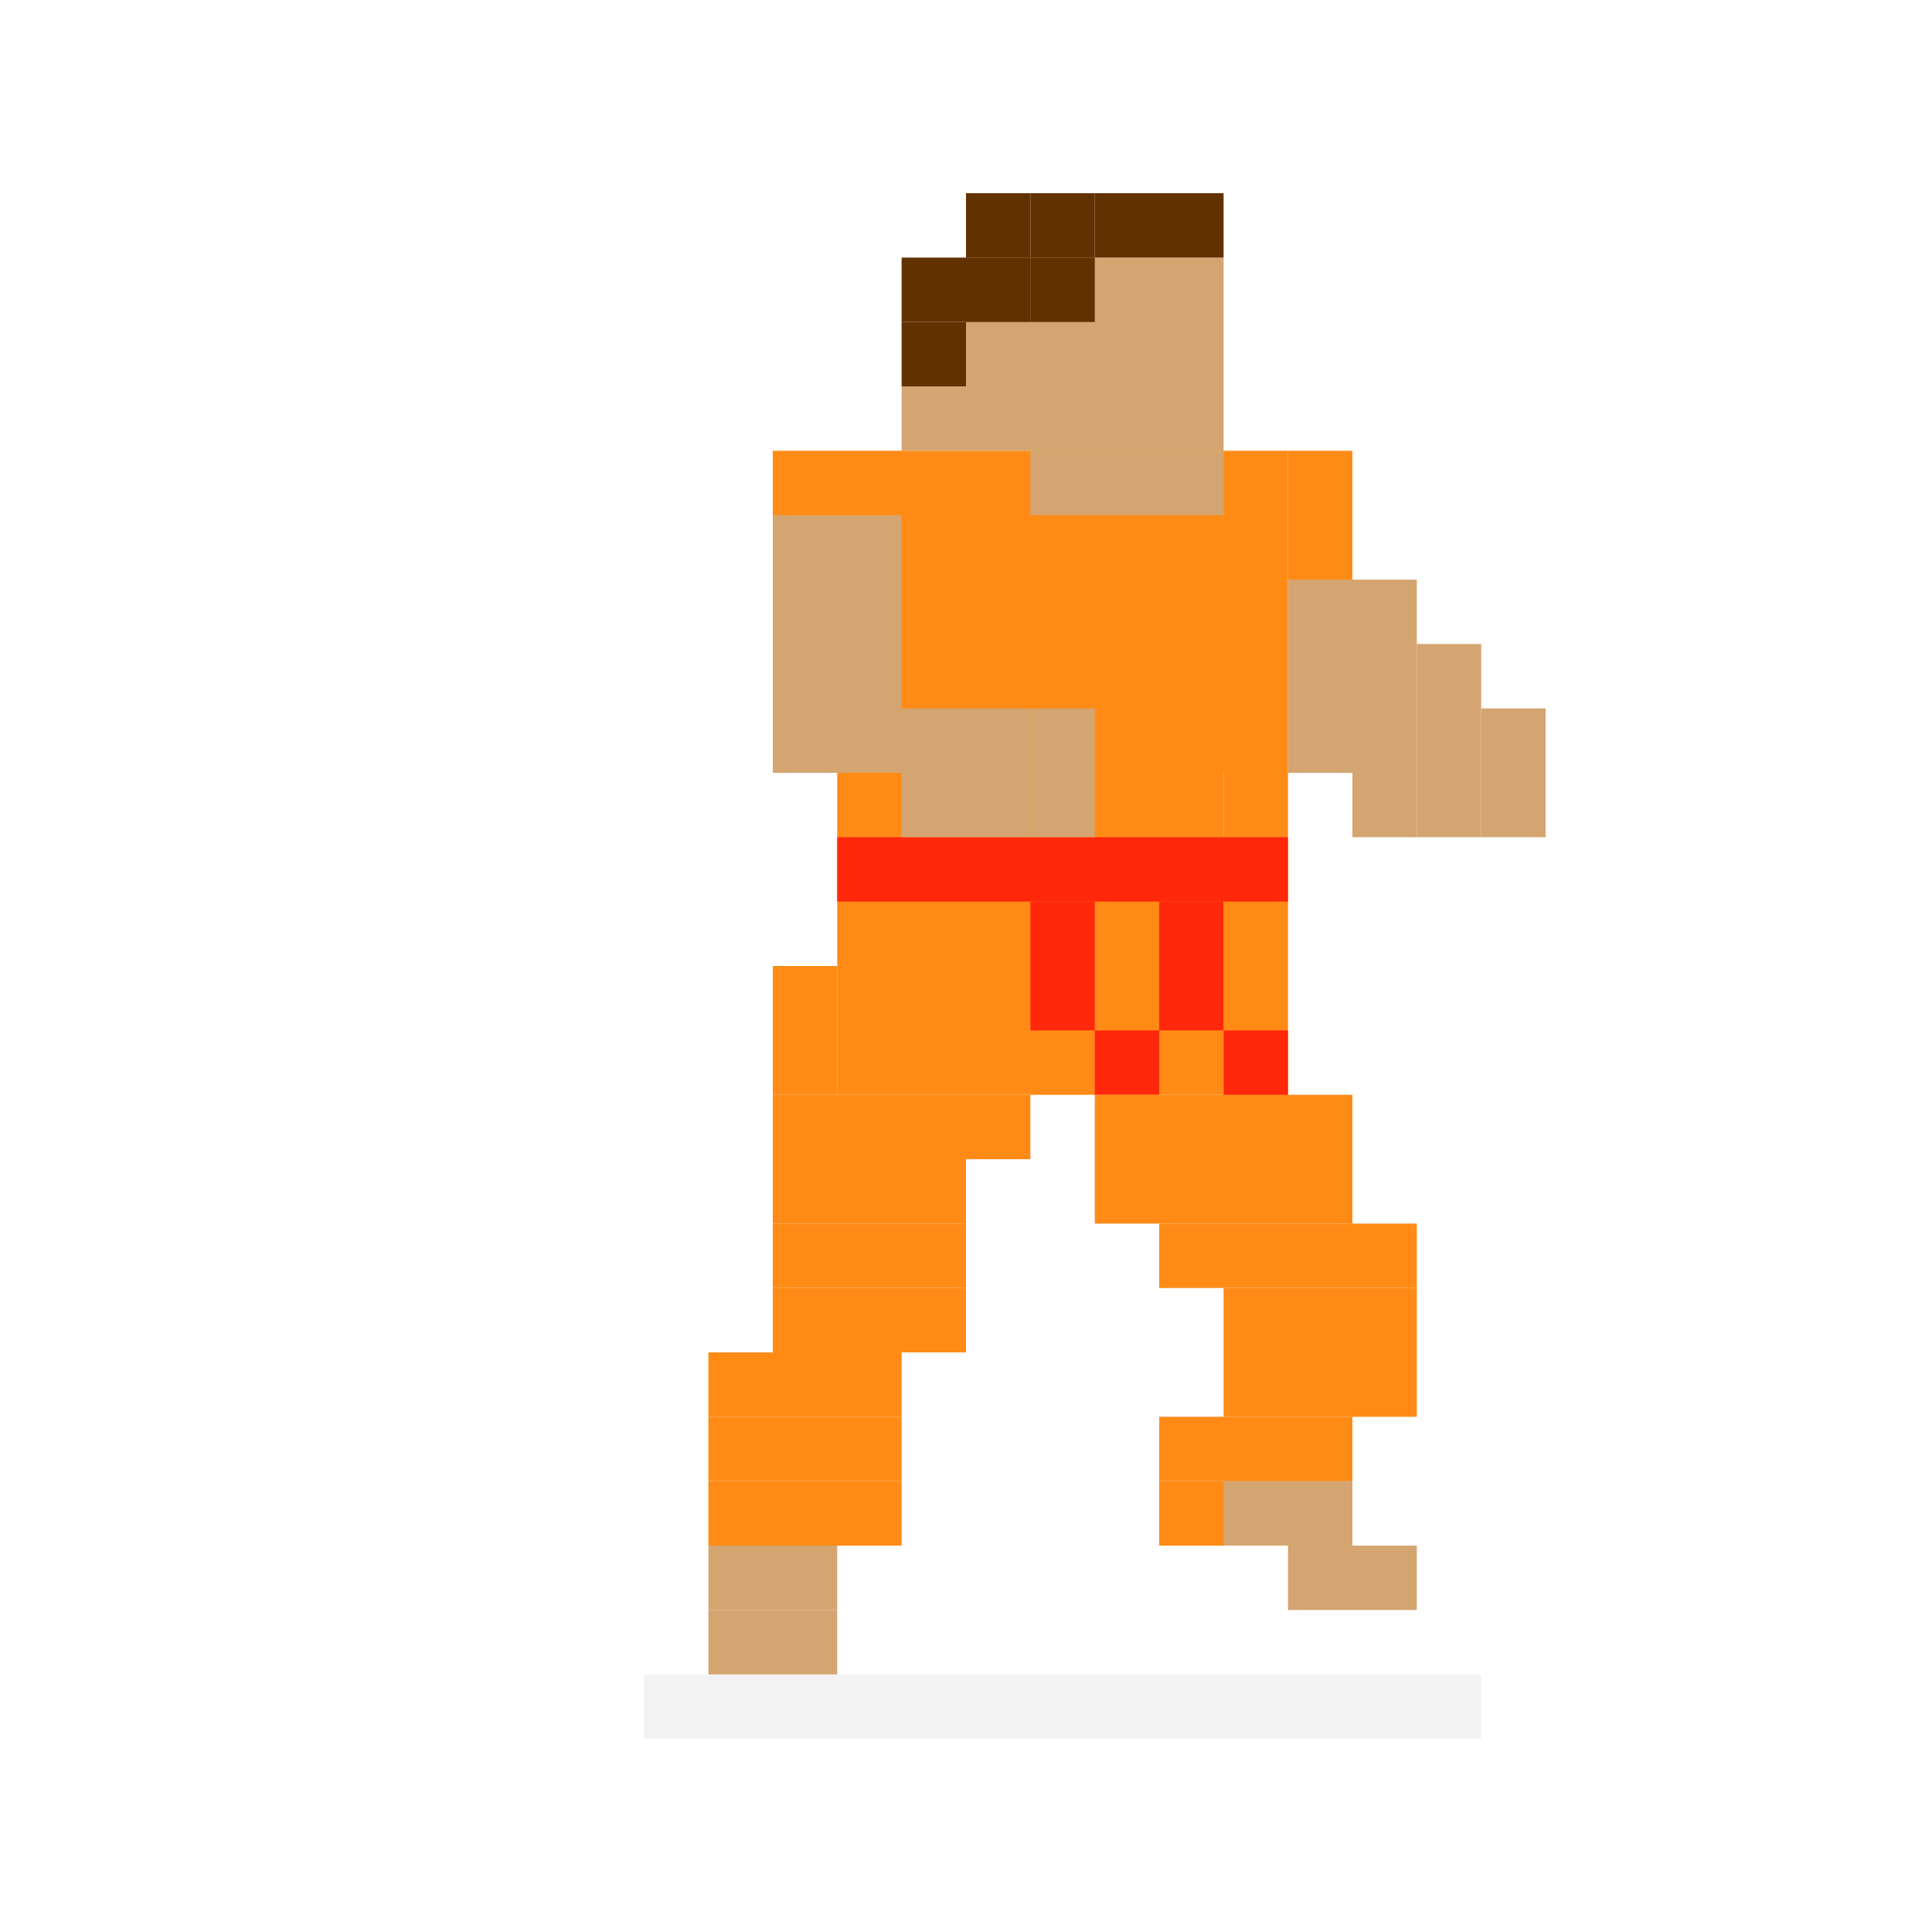
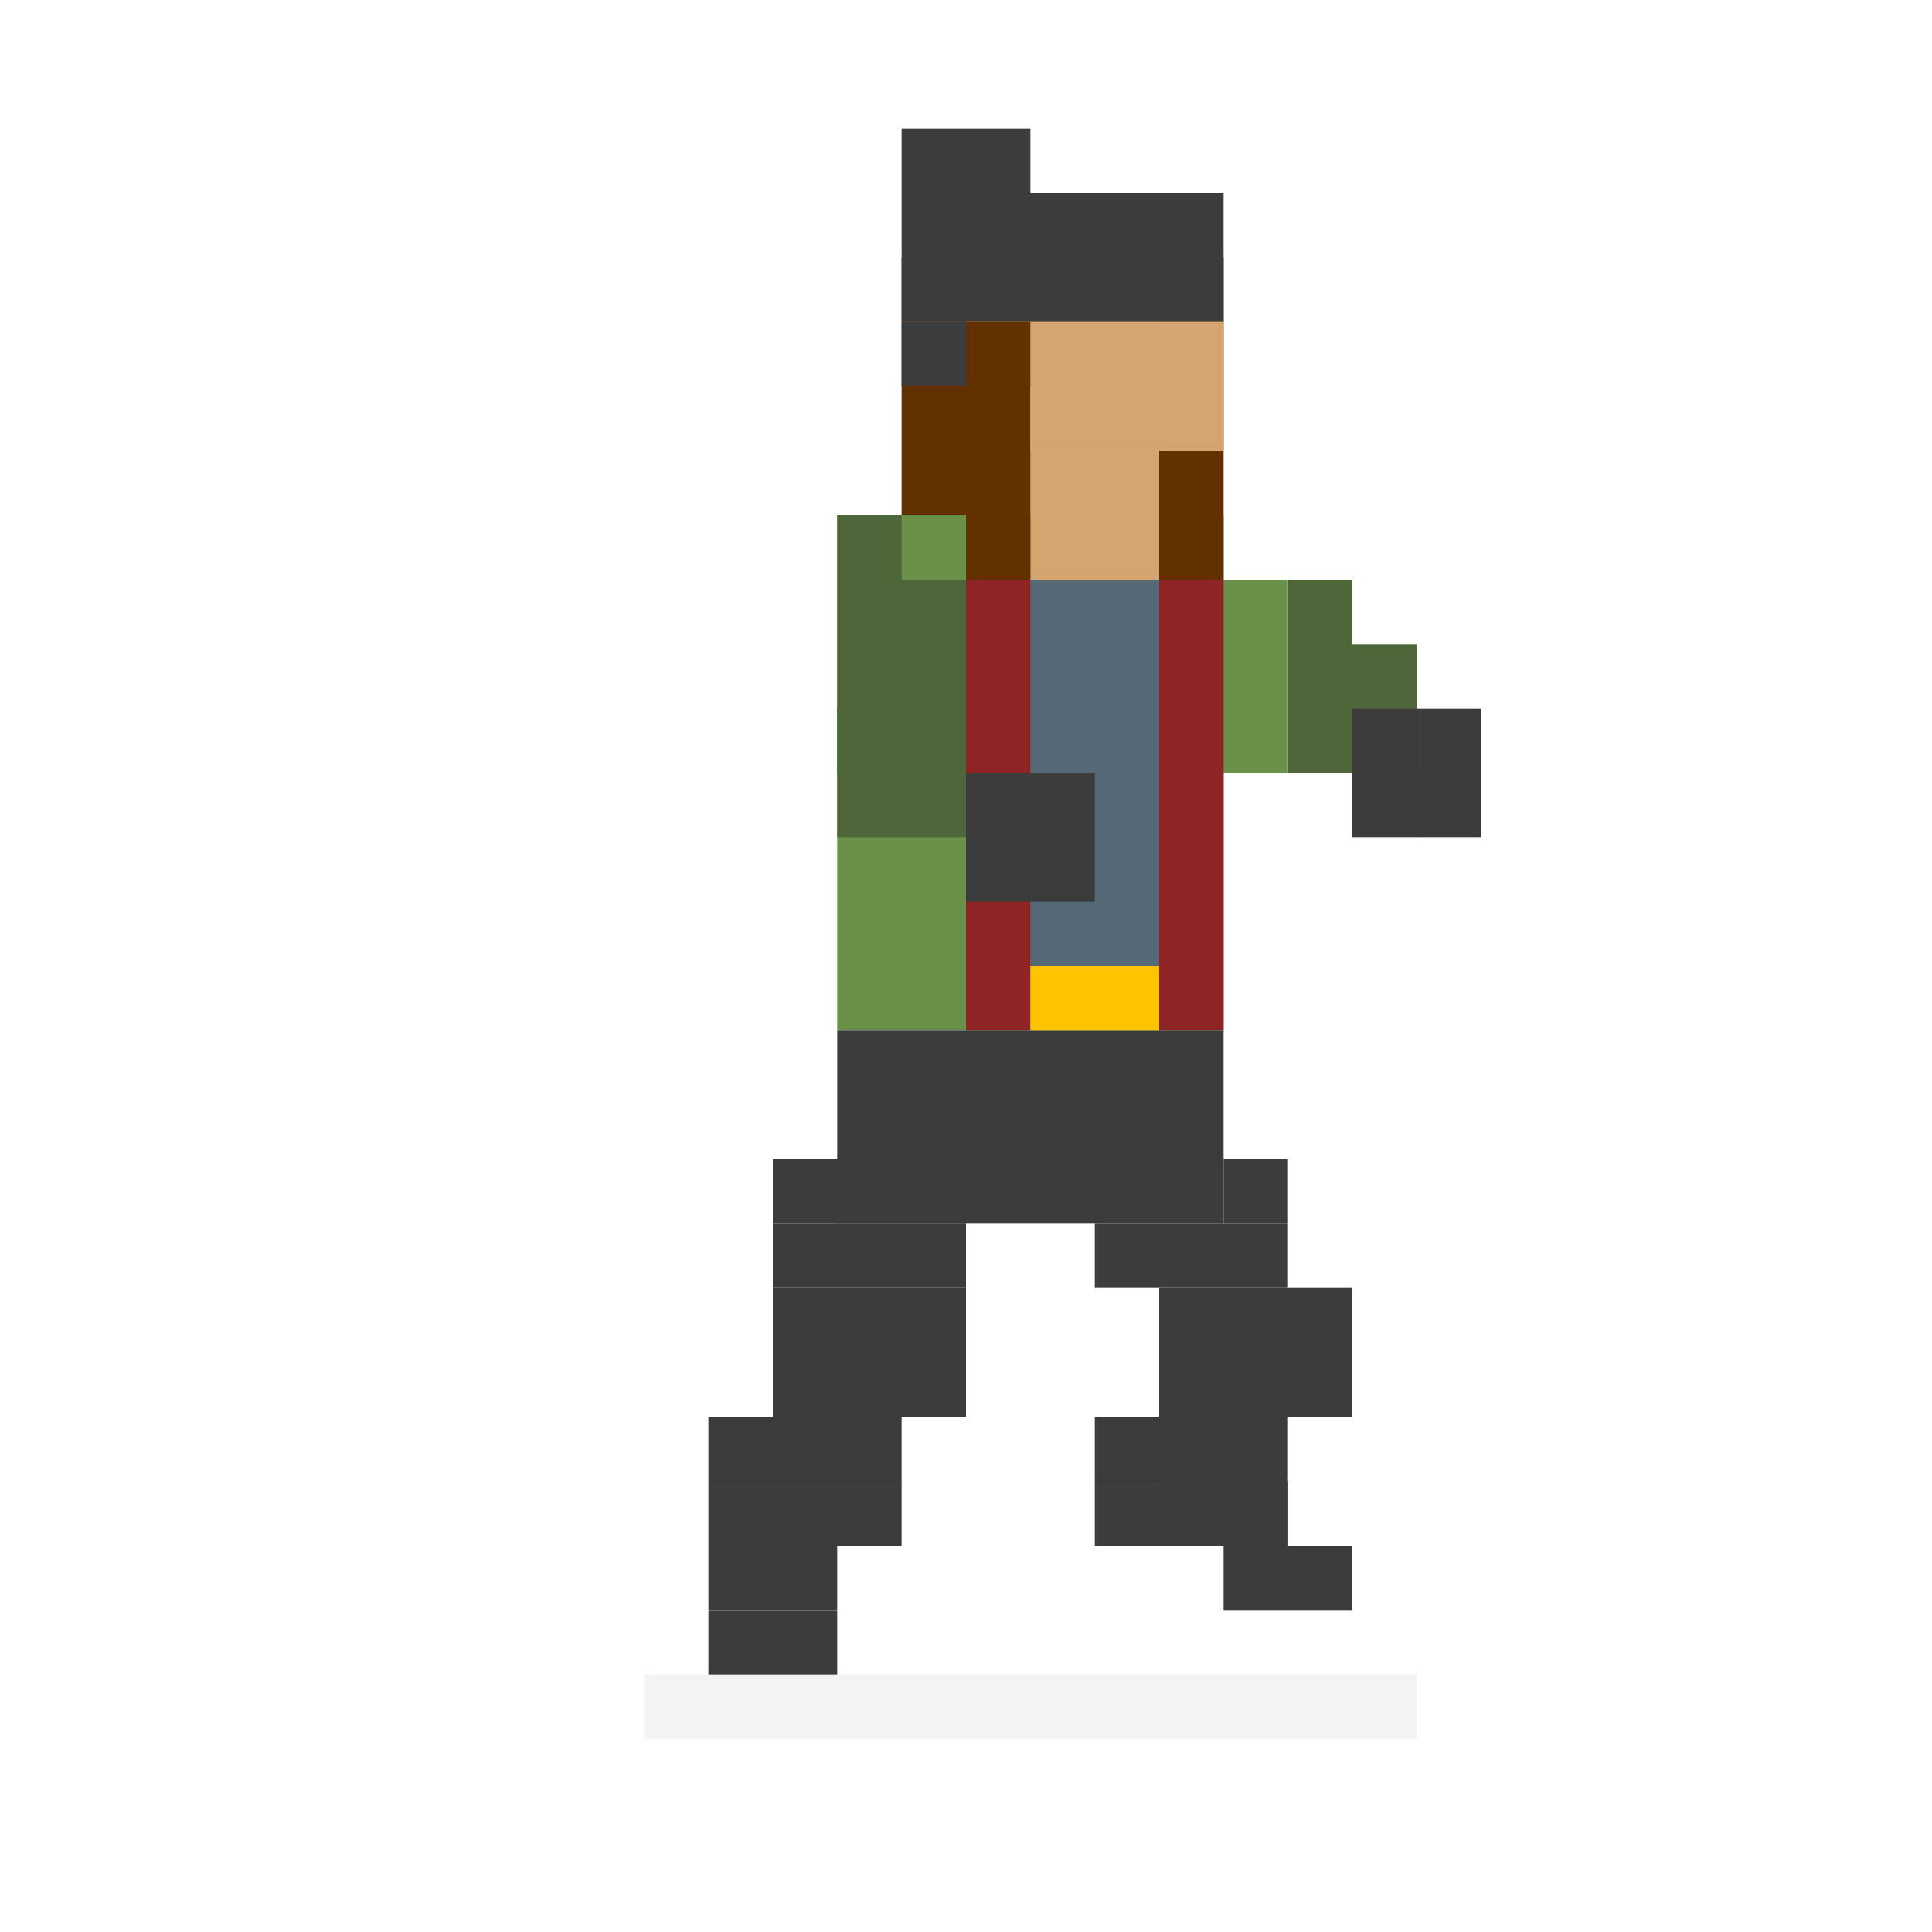
<svg xmlns="http://www.w3.org/2000/svg" width="300" height="300" viewBox="0 0 300 300" fill="none">
-   <path d="M180 40H150V60H180V40Z" fill="#D4A570" />
-   <path d="M190 40H180V70H190V40Z" fill="#D4A570" />
-   <path d="M180 60H150V70H180V60Z" fill="#D4A570" />
+   <path d="M180 90H130V80H180V90Z" fill="#6A9149" />
+   <path d="M220 100H210V120H220V100Z" fill="#4F663B" />
+   <path d="M210 90H200V120H210V90Z" fill="#4F663B" />
+   <path d="M220 110H210V130H220V110Z" fill="#3C3C3C" />
+   <path d="M230 110H220V130H230V110Z" fill="#3C3C3C" />
+   <path d="M220 260H100V270H220V260Z" fill="black" fill-opacity="0.05" />
+   <path d="M200 90H130V120H200V90Z" fill="#6A9149" />
+   <path d="M190 120H130V160H190V120Z" fill="#6A9149" />
+   <path d="M180 90H160V160H180V90Z" fill="#556976" />
+   <path d="M150 90H160V160H150V90Z" fill="#8E2424" />
+   <path d="M180 90H190V160H180V90Z" fill="#8E2424" />
+   <path d="M200 190H170V200H200V190Z" fill="#3C3C3C" />
+   <path d="M200 190H190V180H200V190Z" fill="#3C3C3C" />
+   <path d="M190 160H130V190H190V160Z" fill="#3C3C3C" />
+   <path d="M180 160H160V150H180V160Z" fill="#FFC300" />
+   <path d="M150 180H120V190H150V180Z" fill="#3C3C3C" />
+   <path d="M150 190H120V200H150V190Z" fill="#3C3C3C" />
+   <path d="M150 200H120V210H150V200Z" fill="#3C3C3C" />
+   <path d="M150 210H120V220H150V210Z" fill="#3C3C3C" />
+   <path d="M140 220H110V230H140V220Z" fill="#3C3C3C" />
+   <path d="M140 230H110V240H140V230Z" fill="#3C3C3C" />
+   <path d="M210 200H180V210H210V200Z" fill="#3C3C3C" />
+   <path d="M210 210H180V220H210V210Z" fill="#3C3C3C" />
+   <path d="M200 220H170V230H200V220Z" fill="#3C3C3C" />
+   <path d="M200 230H170V240H200V230Z" fill="#3C3C3C" />
+   <path d="M200 230H180V240H200V230Z" fill="#3C3C3C" />
+   <path d="M210 240H190V250H210V240Z" fill="#3C3C3C" />
+   <path d="M130 240H110V250H130V240Z" fill="#3C3C3C" />
+   <path d="M130 250H110V260H130V250Z" fill="#3C3C3C" />
+   <path d="M150 110H130V130H150V110Z" fill="#4F663B" />
+   <path d="M150 120H130V90H150V120Z" fill="#4F663B" />
+   <path d="M140 80H130V90H140V80Z" fill="#4F663B" />
+   <path d="M170 120H150V140H170V120Z" fill="#3C3C3C" />
+   <rect x="180" y="80" width="10" height="10" fill="#6A9149" />
+   <path d="M160 60H140V80H160V60Z" fill="#623100" />
  <path d="M150 40H140V50H150V40Z" fill="#623100" />
-   <path d="M150 50H140V60H150V50Z" fill="#623100" />
  <path d="M160 40H150V50H160V40Z" fill="#623100" />
  <path d="M170 40H160V50H170V40Z" fill="#623100" />
-   <path d="M160 30H150V40H160V30Z" fill="#623100" />
-   <path d="M170 30H160V40H170V30Z" fill="#623100" />
-   <path d="M180 30H170V40H180V30Z" fill="#623100" />
-   <path d="M190 30H180V40H190V30Z" fill="#623100" />
-   <path d="M150 60H140V70H150V60Z" fill="#D4A570" />
-   <path d="M210 70H200V90H210V70Z" fill="#FF8B16" />
-   <path d="M220 90H210V130H220V90Z" fill="#D4A570" />
-   <path d="M210 90H200V120H210V90Z" fill="#D4A570" />
-   <path d="M230 100H220V130H230V100Z" fill="#D4A570" />
-   <path d="M240 110H230V130H240V110Z" fill="#D4A570" />
-   <path d="M200 120H190V170H200V120Z" fill="#FF8B16" />
-   <path d="M230 260H100V270H230V260Z" fill="black" fill-opacity="0.05" />
-   <path d="M200 70H120V120H200V70Z" fill="#FF8B16" />
-   <path d="M190 120H130V170H190V120Z" fill="#FF8B16" />
-   <path d="M200 130H130V140H200V130Z" fill="#FF280B" />
-   <path d="M170 140H160V160H170V140Z" fill="#FF280B" />
-   <path d="M190 140H180V160H190V140Z" fill="#FF280B" />
-   <path d="M180 160H170V170H180V160Z" fill="#FF280B" />
-   <path d="M210 170H170V190H210V170Z" fill="#FF8B16" />
-   <path d="M220 190H180V200H220V190Z" fill="#FF8B16" />
-   <path d="M160 170H120V180H160V170Z" fill="#FF8B16" />
-   <path d="M130 150H120V170H130V150Z" fill="#FF8B16" />
-   <path d="M150 180H120V190H150V180Z" fill="#FF8B16" />
-   <path d="M150 190H120V200H150V190Z" fill="#FF8B16" />
-   <path d="M150 200H120V210H150V200Z" fill="#FF8B16" />
-   <path d="M140 210H110V220H140V210Z" fill="#FF8B16" />
-   <path d="M140 220H110V230H140V220Z" fill="#FF8B16" />
-   <path d="M140 230H110V240H140V230Z" fill="#FF8B16" />
-   <path d="M220 200H190V210H220V200Z" fill="#FF8B16" />
-   <path d="M220 210H190V220H220V210Z" fill="#FF8B16" />
-   <path d="M210 220H180V230H210V220Z" fill="#FF8B16" />
-   <path d="M210 230H180V240H210V230Z" fill="#FF8B16" />
-   <path d="M210 230H190V240H210V230Z" fill="#D4A570" />
-   <path d="M220 240H200V250H220V240Z" fill="#D4A570" />
-   <path d="M130 240H110V250H130V240Z" fill="#D4A570" />
-   <path d="M130 250H110V260H130V250Z" fill="#D4A570" />
-   <path d="M140 80H120V120H140V80Z" fill="#D4A570" />
-   <path d="M150 110H140V130H150V110Z" fill="#D4A570" />
-   <path d="M160 110H150V130H160V110Z" fill="#D4A570" />
-   <path d="M170 110H160V130H170V110Z" fill="#D4A570" />
-   <path d="M190 70H160V80H190V70Z" fill="#D4A570" />
-   <path d="M200 160H190V170H200V160Z" fill="#FF280B" />
+   <path d="M160 20H150V30H160V20Z" fill="#3C3C3C" />
+   <path d="M150 20H140V30H150V20Z" fill="#3C3C3C" />
+   <path d="M190 40H180V50H190V40Z" fill="#623100" />
+   <path d="M180 40H170V50H180V40Z" fill="#623100" />
+   <path d="M180 70H150V80H180V70Z" fill="#D4A570" />
+   <path d="M180 80H160V90H180V80Z" fill="#D4A570" />
+   <path d="M190 30H140V50H190V30Z" fill="#3C3C3C" />
+   <path d="M160 50H150V90H160V50Z" fill="#623100" />
+   <path d="M190 50H180V90H190V50Z" fill="#623100" />
+   <path d="M190 50H150V60H190V50Z" fill="#D4A570" />
+   <path d="M190 60H160V70H190V60Z" fill="#D4A570" />
+   <path d="M160 50H140V60H160V50Z" fill="#623100" />
+   <path d="M150 60H140V50H150V60Z" fill="#3C3C3C" />
</svg>
